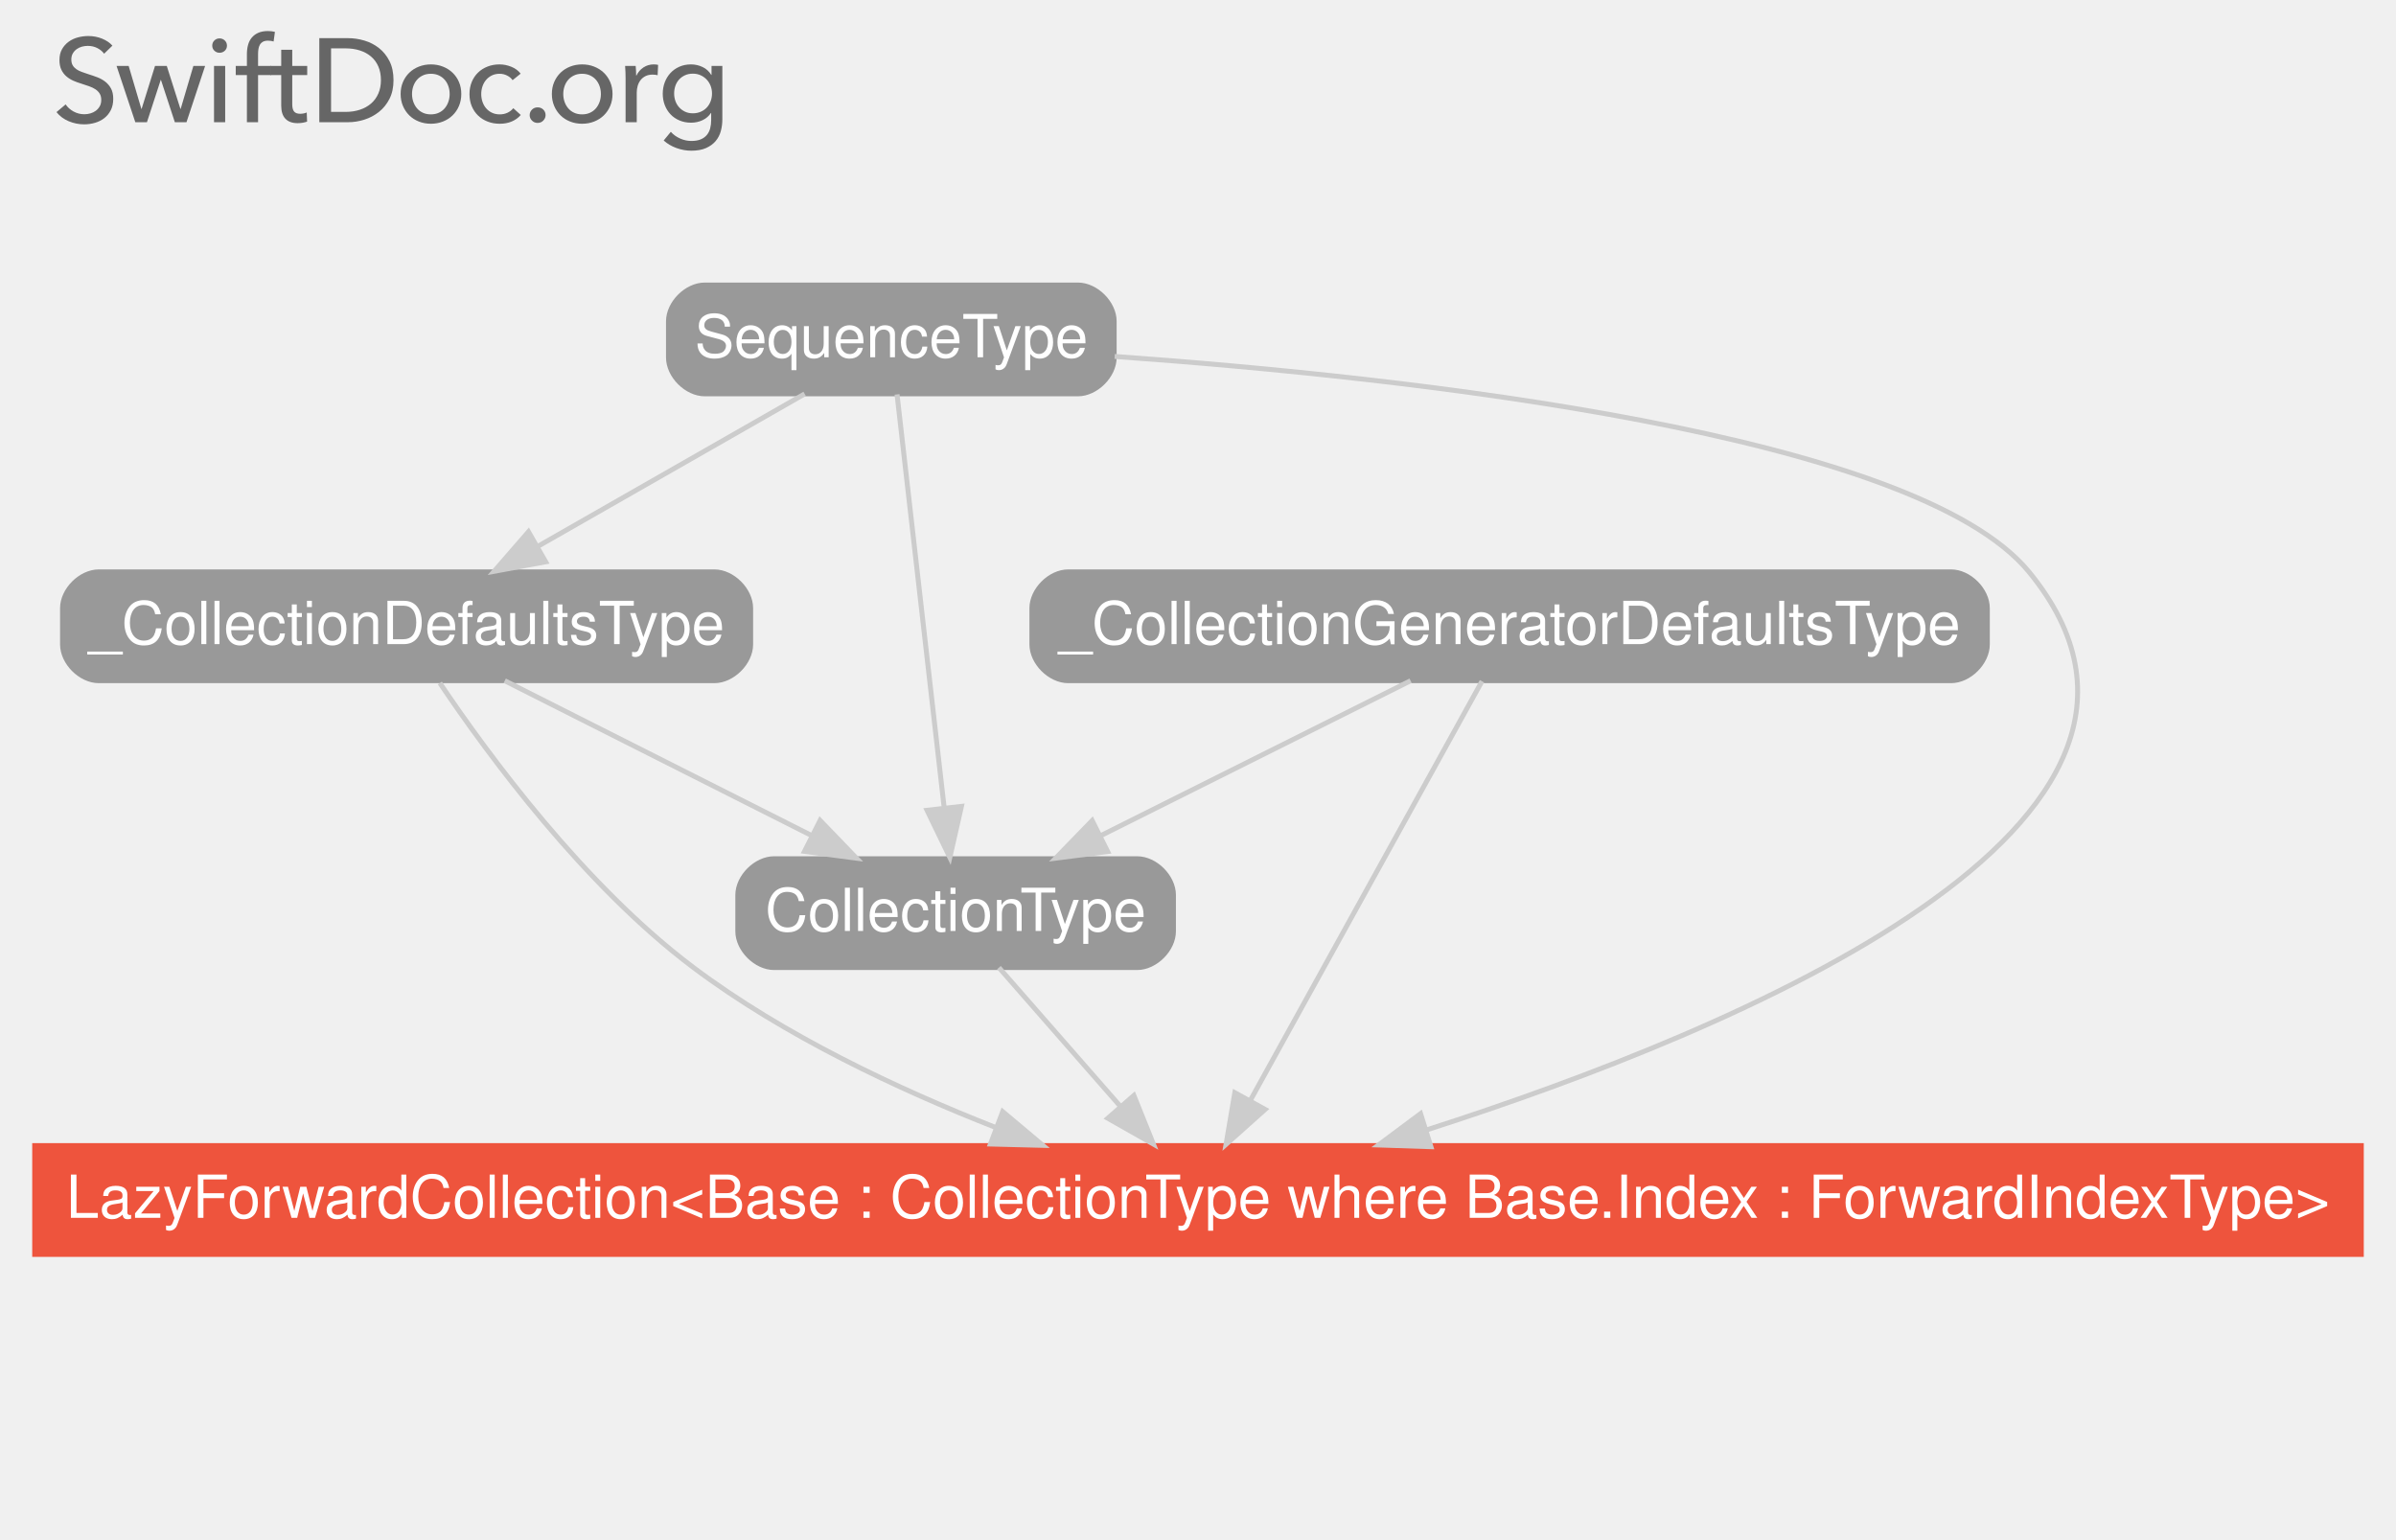
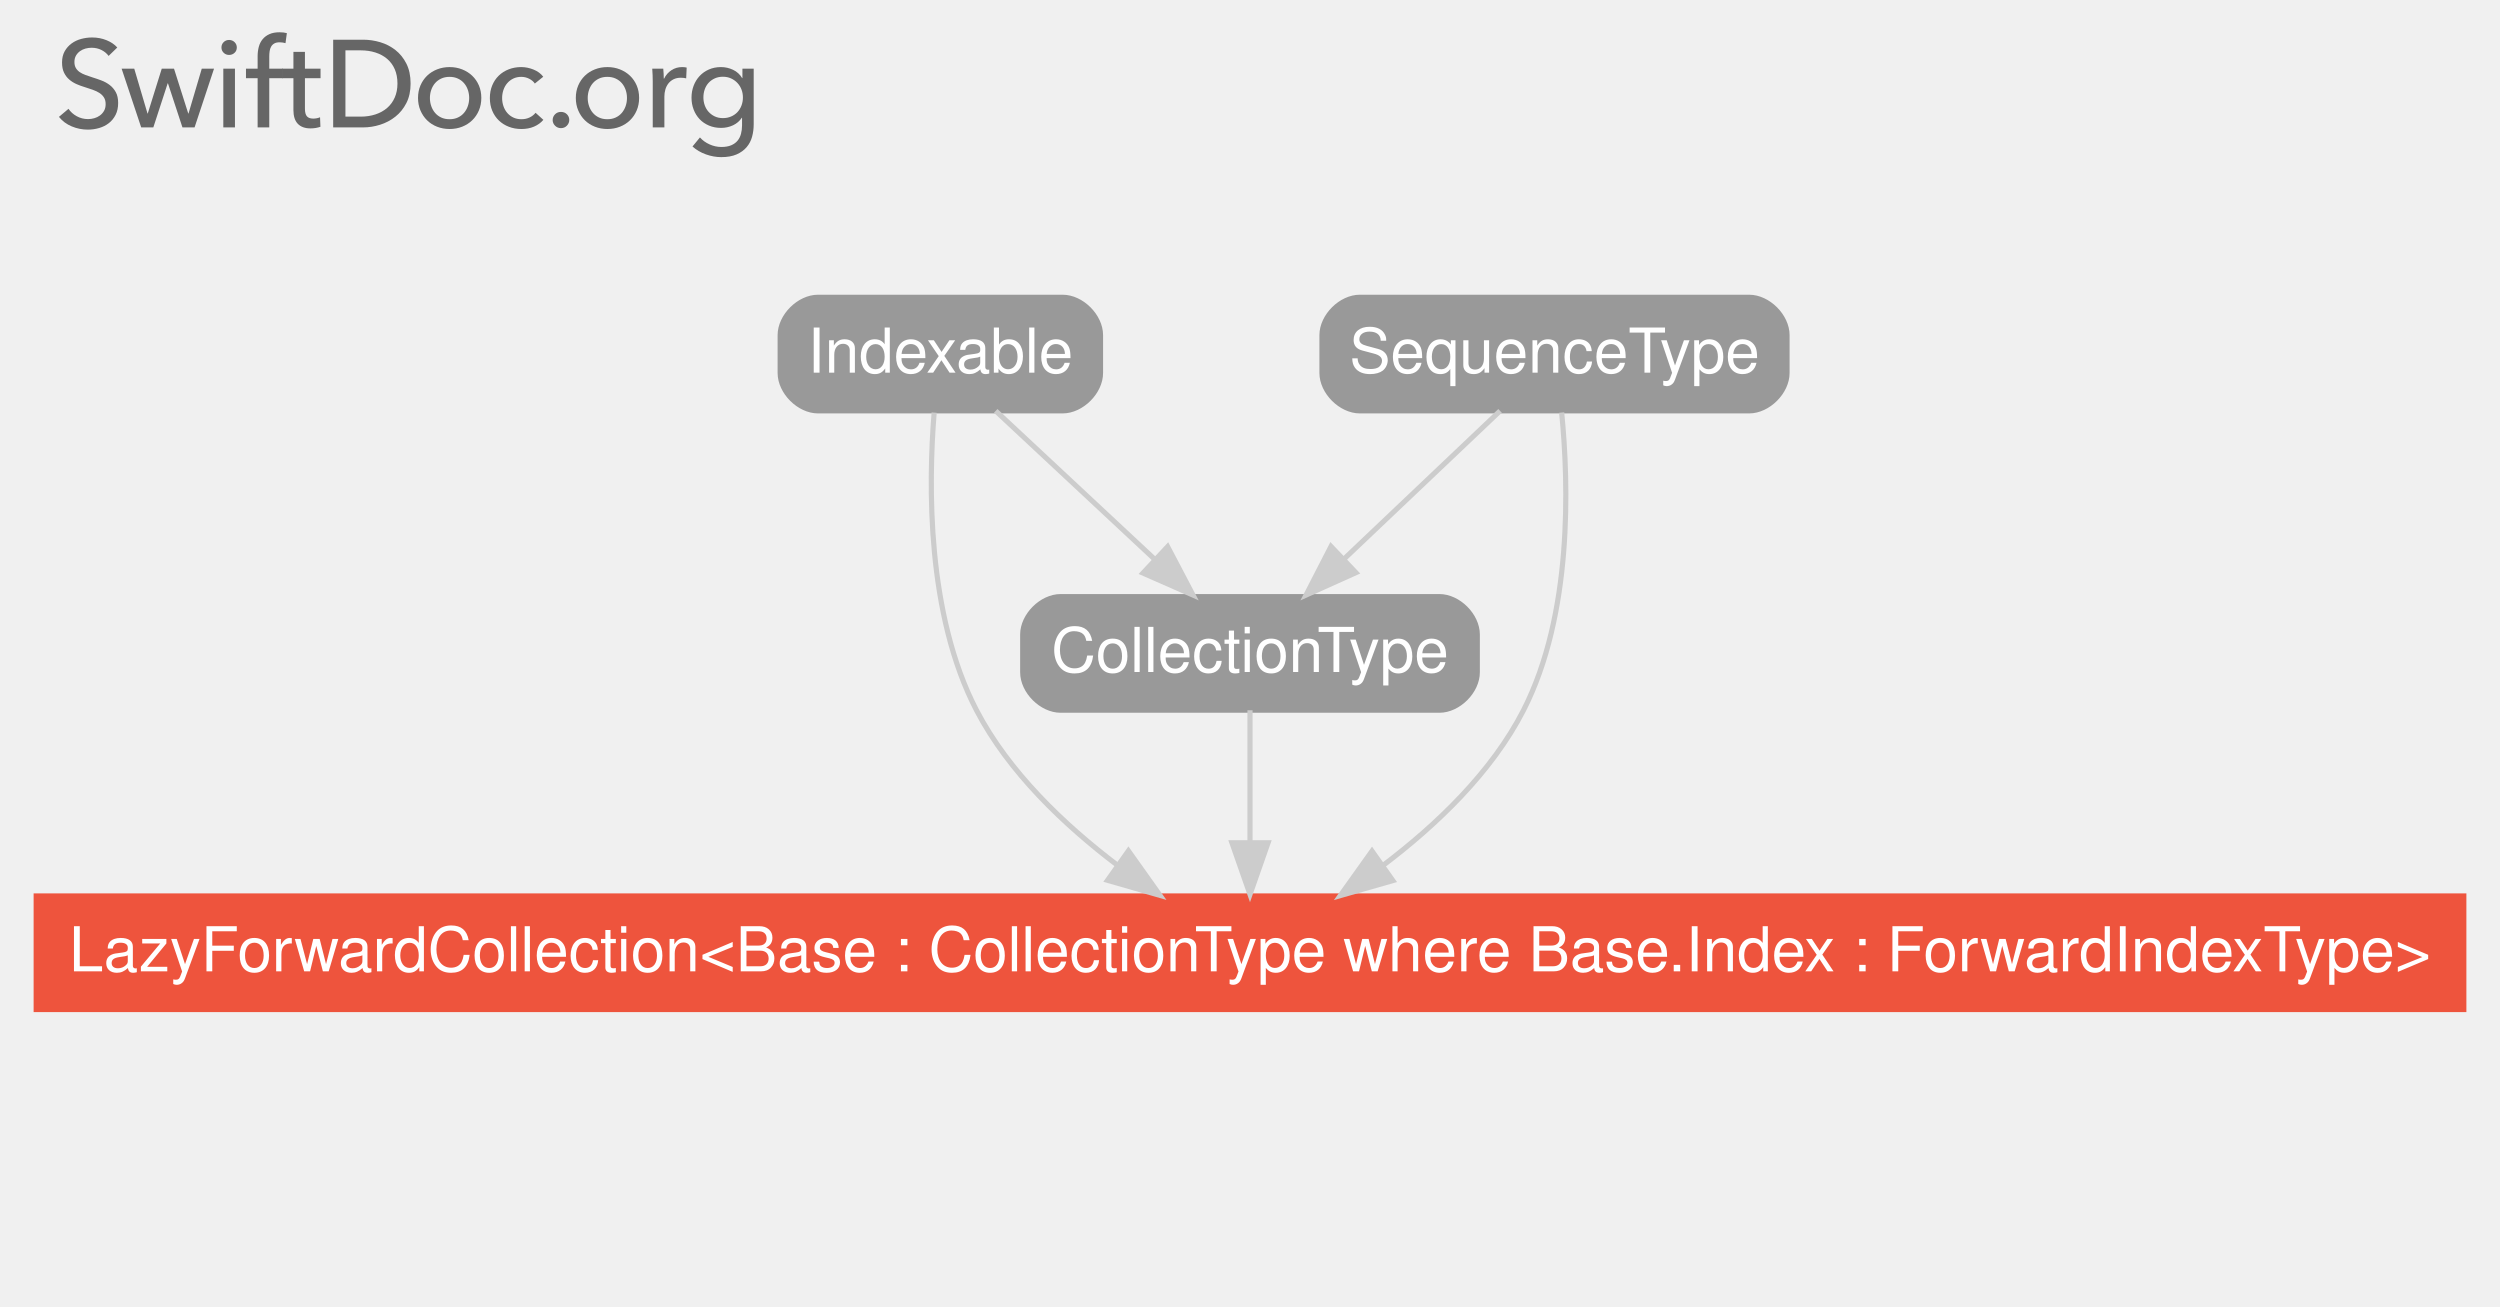
- <svg xmlns="http://www.w3.org/2000/svg" xmlns:xlink="http://www.w3.org/1999/xlink" width="484pt" height="311pt" viewBox="0.00 0.00 484.40 311.20">
-   <g id="graph0" class="graph" transform="scale(1 1) rotate(0) translate(7.2 253.6)">
-     <g transform="translate(0 -253.6)">
+ <svg xmlns="http://www.w3.org/2000/svg" xmlns:xlink="http://www.w3.org/1999/xlink" width="484pt" height="253pt" viewBox="0.00 0.00 484.40 253.20">
+   <g id="graph0" class="graph" transform="scale(1 1) rotate(0) translate(7.2 195.6)">
+     <g transform="translate(0 -195.6)">
      <g>
        <path fill="#666666" d="M13.846,10.832c-0.336-0.464-0.792-0.844-1.368-1.14s-1.224-0.444-1.944-0.444         c-0.384,0-0.772,0.052-1.164,0.156C8.977,9.509,8.622,9.677,8.301,9.908c-0.32,0.232-0.58,0.52-0.78,0.864         c-0.2,0.344-0.3,0.756-0.3,1.236c0,0.464,0.092,0.852,0.276,1.164c0.184,0.312,0.432,0.576,0.744,0.792s0.68,0.4,1.104,0.552         c0.423,0.152,0.876,0.309,1.356,0.468c0.576,0.177,1.16,0.376,1.752,0.601c0.592,0.224,1.128,0.52,1.608,0.888         s0.872,0.828,1.176,1.38s0.456,1.252,0.456,2.101c0,0.88-0.164,1.644-0.492,2.292c-0.328,0.647-0.765,1.184-1.308,1.607         c-0.544,0.424-1.172,0.74-1.884,0.948s-1.444,0.312-2.196,0.312c-1.072,0-2.108-0.208-3.108-0.624         c-1-0.415-1.828-1.031-2.484-1.848l1.848-1.56c0.4,0.592,0.936,1.071,1.608,1.439c0.672,0.368,1.399,0.552,2.184,0.552         c0.4,0,0.8-0.056,1.2-0.168c0.4-0.111,0.764-0.288,1.092-0.527c0.328-0.24,0.596-0.54,0.804-0.9         c0.208-0.36,0.312-0.796,0.312-1.308s-0.108-0.94-0.324-1.284c-0.216-0.344-0.508-0.636-0.876-0.876s-0.796-0.444-1.284-0.612         c-0.488-0.168-1.004-0.34-1.548-0.516c-0.544-0.16-1.08-0.356-1.608-0.588c-0.528-0.232-1-0.528-1.416-0.889         c-0.416-0.359-0.752-0.804-1.008-1.332c-0.256-0.527-0.384-1.184-0.384-1.968c0-0.848,0.172-1.576,0.516-2.184         c0.344-0.608,0.792-1.112,1.344-1.512c0.552-0.4,1.176-0.692,1.872-0.876c0.696-0.184,1.396-0.276,2.1-0.276         c0.992,0,1.92,0.176,2.784,0.528c0.864,0.352,1.56,0.824,2.088,1.416L13.846,10.832z" />
        <path fill="#666666" d="M18.813,13.304l2.568,8.688h0.048l2.712-8.688h2.376l2.76,8.688h0.048l2.568-8.688h2.376L30.501,24.68         h-2.352l-2.808-8.544h-0.048l-2.784,8.544h-2.352l-3.792-11.376H18.813z" />
        <path fill="#666666" d="M38.685,9.2c0,0.416-0.147,0.76-0.44,1.032c-0.294,0.272-0.647,0.408-1.06,0.408s-0.762-0.14-1.047-0.42         c-0.286-0.28-0.429-0.62-0.429-1.02c0-0.416,0.143-0.764,0.429-1.044c0.286-0.28,0.635-0.42,1.047-0.42s0.766,0.14,1.06,0.42         C38.538,8.437,38.685,8.784,38.685,9.2z M38.325,24.68h-2.256V13.304h2.256V24.68z" />
        <path fill="#666666" d="M47.613,15.152h-2.64v9.528h-2.256v-9.528h-2.256v-1.848h2.256v-2.376c0-0.672,0.076-1.292,0.228-1.86         c0.152-0.568,0.4-1.06,0.744-1.476c0.344-0.416,0.784-0.744,1.32-0.984c0.536-0.24,1.188-0.36,1.956-0.36         c0.544,0,1.016,0.056,1.416,0.168l-0.264,1.944c-0.176-0.048-0.352-0.088-0.528-0.12c-0.176-0.032-0.376-0.048-0.6-0.048         c-0.432,0-0.78,0.076-1.044,0.228c-0.264,0.152-0.468,0.356-0.612,0.612s-0.24,0.548-0.288,0.876         c-0.048,0.328-0.072,0.668-0.072,1.02v2.376h2.64V15.152z" />
        <path fill="#666666" d="M54.909,15.152h-3.024v5.91c0,0.687,0.128,1.177,0.384,1.472c0.256,0.295,0.664,0.442,1.224,0.442         c0.208,0,0.432-0.021,0.672-0.065c0.24-0.044,0.456-0.11,0.648-0.198l0.072,1.848c-0.272,0.096-0.572,0.172-0.9,0.229         c-0.328,0.056-0.668,0.084-1.02,0.084c-1.072,0-1.892-0.296-2.46-0.889c-0.568-0.592-0.852-1.479-0.852-2.664v-6.168h-2.184         v-1.848h2.184V10.04h2.232v3.264h3.024V15.152z" />
        <path fill="#666666" d="M57.356,7.688h5.832c1.088,0,2.176,0.16,3.264,0.48c1.088,0.32,2.072,0.824,2.952,1.512         s1.592,1.568,2.136,2.64c0.544,1.072,0.816,2.36,0.816,3.864c0,1.456-0.272,2.716-0.816,3.78s-1.256,1.943-2.136,2.64         s-1.864,1.216-2.952,1.561c-1.088,0.344-2.176,0.516-3.264,0.516h-5.832V7.688z M59.732,22.593h2.976         c1.024,0,1.972-0.145,2.844-0.432c0.872-0.288,1.624-0.704,2.256-1.248c0.632-0.544,1.124-1.216,1.476-2.017         c0.352-0.8,0.528-1.704,0.528-2.712c0-1.056-0.176-1.983-0.528-2.784c-0.353-0.8-0.844-1.468-1.476-2.004         c-0.632-0.536-1.384-0.944-2.256-1.224s-1.82-0.42-2.844-0.42h-2.976V22.593z" />
        <path fill="#666666" d="M86.06,18.969c0,0.88-0.156,1.688-0.468,2.424c-0.312,0.736-0.744,1.372-1.296,1.908         c-0.552,0.536-1.204,0.952-1.956,1.248c-0.752,0.296-1.56,0.443-2.424,0.443c-0.864,0-1.672-0.147-2.424-0.443         c-0.752-0.296-1.4-0.712-1.944-1.248c-0.544-0.536-0.972-1.172-1.284-1.908c-0.312-0.735-0.468-1.544-0.468-2.424         s0.156-1.684,0.468-2.412c0.312-0.728,0.74-1.356,1.284-1.884c0.543-0.528,1.191-0.939,1.944-1.236         c0.752-0.296,1.56-0.444,2.424-0.444c0.864,0,1.672,0.148,2.424,0.444c0.752,0.297,1.404,0.708,1.956,1.236         c0.552,0.527,0.984,1.156,1.296,1.884C85.904,17.285,86.06,18.089,86.06,18.969z M83.708,18.98c0-0.542-0.084-1.061-0.252-1.556         c-0.169-0.494-0.414-0.929-0.734-1.304s-0.718-0.674-1.192-0.897s-1.015-0.335-1.625-0.335c-0.61,0-1.152,0.111-1.625,0.335         c-0.474,0.224-0.871,0.522-1.191,0.897c-0.321,0.375-0.566,0.81-0.734,1.304C76.184,17.92,76.1,18.438,76.1,18.98         c0,0.543,0.084,1.062,0.253,1.556c0.168,0.495,0.413,0.934,0.734,1.316c0.321,0.383,0.718,0.686,1.191,0.909         c0.473,0.224,1.015,0.335,1.625,0.335c0.61,0,1.151-0.111,1.625-0.335s0.871-0.526,1.192-0.909s0.565-0.821,0.734-1.316         C83.624,20.042,83.708,19.523,83.708,18.98z" />
        <path fill="#666666" d="M96.428,16.184c-0.24-0.368-0.6-0.676-1.08-0.924s-0.992-0.372-1.536-0.372         c-0.592,0-1.116,0.112-1.572,0.336c-0.456,0.225-0.844,0.524-1.164,0.9c-0.32,0.376-0.564,0.812-0.732,1.308         s-0.252,1.017-0.252,1.56c0,0.545,0.084,1.064,0.252,1.561s0.412,0.933,0.732,1.308c0.32,0.376,0.712,0.677,1.176,0.9         c0.464,0.225,0.992,0.336,1.584,0.336c0.576,0,1.1-0.111,1.572-0.336c0.472-0.224,0.86-0.528,1.164-0.912l1.512,1.368         c-0.48,0.561-1.08,0.996-1.8,1.308c-0.72,0.312-1.536,0.468-2.448,0.468c-0.88,0-1.692-0.144-2.436-0.432         c-0.744-0.288-1.388-0.691-1.932-1.212c-0.544-0.52-0.972-1.147-1.284-1.884s-0.468-1.561-0.468-2.473         c0-0.896,0.152-1.711,0.456-2.447c0.304-0.736,0.728-1.368,1.272-1.896c0.543-0.527,1.188-0.936,1.932-1.224         c0.744-0.288,1.548-0.433,2.412-0.433c0.8,0,1.596,0.16,2.388,0.48s1.419,0.784,1.884,1.392L96.428,16.184z" />
        <path fill="#666666" d="M103.1,23.24c0,0.417-0.152,0.784-0.456,1.104c-0.304,0.32-0.688,0.479-1.152,0.479         c-0.448,0-0.828-0.155-1.14-0.468c-0.312-0.312-0.468-0.676-0.468-1.092c0-0.432,0.152-0.804,0.456-1.116         c0.304-0.312,0.688-0.468,1.152-0.468c0.464,0,0.848,0.152,1.152,0.456C102.947,22.44,103.1,22.808,103.1,23.24z" />
        <path fill="#666666" d="M116.635,18.969c0,0.88-0.156,1.688-0.468,2.424c-0.312,0.736-0.744,1.372-1.296,1.908         c-0.552,0.536-1.204,0.952-1.956,1.248c-0.752,0.296-1.56,0.443-2.424,0.443c-0.864,0-1.672-0.147-2.424-0.443         c-0.752-0.296-1.4-0.712-1.944-1.248c-0.544-0.536-0.972-1.172-1.284-1.908c-0.312-0.735-0.468-1.544-0.468-2.424         s0.156-1.684,0.468-2.412c0.312-0.728,0.74-1.356,1.284-1.884c0.543-0.528,1.191-0.939,1.944-1.236         c0.752-0.296,1.56-0.444,2.424-0.444c0.864,0,1.672,0.148,2.424,0.444c0.752,0.297,1.404,0.708,1.956,1.236         c0.552,0.527,0.984,1.156,1.296,1.884C116.479,17.285,116.635,18.089,116.635,18.969z M114.283,18.98         c0-0.542-0.084-1.061-0.252-1.556c-0.169-0.494-0.414-0.929-0.734-1.304s-0.718-0.674-1.192-0.897s-1.015-0.335-1.625-0.335         c-0.61,0-1.152,0.111-1.625,0.335c-0.474,0.224-0.871,0.522-1.191,0.897c-0.321,0.375-0.566,0.81-0.734,1.304         c-0.169,0.495-0.253,1.014-0.253,1.556c0,0.543,0.084,1.062,0.253,1.556c0.168,0.495,0.413,0.934,0.734,1.316         c0.321,0.383,0.718,0.686,1.191,0.909c0.473,0.224,1.015,0.335,1.625,0.335c0.61,0,1.151-0.111,1.625-0.335         s0.871-0.526,1.192-0.909s0.565-0.821,0.734-1.316C114.199,20.042,114.283,19.523,114.283,18.98z" />
        <path fill="#666666" d="M119.251,14.577c-0.016-0.48-0.04-0.904-0.072-1.272h2.136c0.032,0.288,0.056,0.62,0.072,0.996         c0.016,0.376,0.024,0.684,0.024,0.924h0.072c0.32-0.672,0.788-1.212,1.404-1.62c0.616-0.408,1.308-0.612,2.076-0.612         c0.352,0,0.648,0.033,0.888,0.097l-0.096,2.088c-0.32-0.08-0.664-0.12-1.032-0.12c-0.544,0-1.016,0.101-1.416,0.3         c-0.4,0.2-0.732,0.468-0.996,0.805c-0.264,0.336-0.46,0.724-0.588,1.163c-0.128,0.44-0.192,0.9-0.192,1.381v5.976h-2.256v-8.928         C119.275,15.449,119.267,15.056,119.251,14.577z" />
        <path fill="#666666" d="M128.419,26.625c0.496,0.56,1.116,1.008,1.86,1.344c0.744,0.336,1.508,0.504,2.292,0.504         c0.752,0,1.384-0.108,1.896-0.324s0.924-0.512,1.236-0.888s0.536-0.82,0.672-1.332c0.136-0.513,0.204-1.064,0.204-1.656v-1.464         h-0.048c-0.416,0.641-0.984,1.128-1.704,1.464c-0.72,0.336-1.488,0.504-2.304,0.504c-0.864,0-1.652-0.151-2.364-0.456         c-0.712-0.304-1.316-0.72-1.812-1.248c-0.496-0.527-0.88-1.147-1.152-1.859s-0.408-1.477-0.408-2.292         c0-0.816,0.136-1.584,0.408-2.305c0.272-0.72,0.656-1.348,1.152-1.884c0.496-0.535,1.096-0.96,1.8-1.271         c0.704-0.312,1.488-0.469,2.352-0.469c0.816,0,1.596,0.177,2.34,0.528c0.744,0.353,1.332,0.888,1.764,1.608h0.048v-1.824h2.184         v10.8c0,0.832-0.104,1.628-0.312,2.388c-0.208,0.76-0.56,1.433-1.056,2.017s-1.144,1.052-1.944,1.404         c-0.8,0.352-1.792,0.527-2.976,0.527c-0.992,0-1.988-0.18-2.988-0.54c-1-0.359-1.86-0.868-2.58-1.523L128.419,26.625z          M129.091,18.873c0,0.527,0.084,1.031,0.253,1.512c0.168,0.479,0.417,0.904,0.746,1.271c0.329,0.369,0.726,0.664,1.192,0.889         c0.465,0.224,0.995,0.336,1.589,0.336c0.577,0,1.107-0.104,1.589-0.312c0.481-0.207,0.891-0.491,1.228-0.852         s0.598-0.784,0.782-1.272c0.185-0.487,0.277-1.012,0.277-1.571c0-0.544-0.093-1.057-0.277-1.536         c-0.185-0.48-0.449-0.904-0.794-1.272c-0.345-0.367-0.755-0.66-1.228-0.876c-0.474-0.216-1-0.324-1.577-0.324         c-0.594,0-1.124,0.108-1.589,0.324c-0.466,0.216-0.863,0.504-1.192,0.864s-0.578,0.784-0.746,1.271         C129.175,17.812,129.091,18.329,129.091,18.873z" />
      </g>
      <g>
        <a xlink:href="/" pointer-events="all" target="_top">
          <polygon fill="none" points="0,0 145,0 145,35 0,35 0,0" />
        </a>
      </g>
    </g>
    <g id="node1" class="node">
      <g id="a_node1">
        <a xlink:href="/swift-2/protocol/CollectionType/" target="_top">
-           <path fill="#999999" stroke="#999999" d="M222.704,-80C222.704,-80 149.296,-80 149.296,-80 145.63,-80 141.963,-76.333 141.963,-72.667 141.963,-72.667 141.963,-65.333 141.963,-65.333 141.963,-61.667 145.63,-58 149.296,-58 149.296,-58 222.704,-58 222.704,-58 226.37,-58 230.037,-61.667 230.037,-65.333 230.037,-65.333 230.037,-72.667 230.037,-72.667 230.037,-76.333 226.37,-80 222.704,-80" />
-           <text text-anchor="middle" x="186" y="-65.4" font-family="Helvetica,sans-Serif" font-size="12.00" fill="white">CollectionType</text>
+           <path fill="#999999" stroke="#999999" d="M271.704,-80C271.704,-80 198.296,-80 198.296,-80 194.63,-80 190.963,-76.333 190.963,-72.667 190.963,-72.667 190.963,-65.333 190.963,-65.333 190.963,-61.667 194.63,-58 198.296,-58 198.296,-58 271.704,-58 271.704,-58 275.37,-58 279.037,-61.667 279.037,-65.333 279.037,-65.333 279.037,-72.667 279.037,-72.667 279.037,-76.333 275.37,-80 271.704,-80" />
+           <text text-anchor="middle" x="235" y="-65.4" font-family="Helvetica,sans-Serif" font-size="12.00" fill="white">CollectionType</text>
        </a>
      </g>
    </g>
-     <g id="node2" class="node">
-       <g id="a_node2">
+     <g id="node3" class="node">
+       <g id="a_node3">
        <a xlink:href="/swift-2/type/LazyForwardCollection/" target="_top">
          <polygon fill="#ee543d" stroke="#ee543d" points="470.187,-22 -0.187,-22 -0.187,-0 470.187,-0 470.187,-22" />
          <text text-anchor="middle" x="235" y="-7.4" font-family="Helvetica,sans-Serif" font-size="12.00" fill="white">LazyForwardCollection&lt;Base : CollectionType where Base.Index : ForwardIndexType&gt;</text>
        </a>
      </g>
    </g>
    <g id="edge1" class="edge">
-       <path fill="none" stroke="#cccccc" d="M194.76,-57.988C201.573,-50.202 211.203,-39.197 219.333,-29.905" />
-       <polygon fill="#cccccc" stroke="#cccccc" points="222.033,-32.134 225.984,-22.304 216.765,-27.525 222.033,-32.134" />
+       <path fill="none" stroke="#cccccc" d="M235,-57.988C235,-50.91 235,-41.171 235,-32.478" />
+       <polygon fill="#cccccc" stroke="#cccccc" points="238.5,-32.304 235,-22.304 231.5,-32.304 238.5,-32.304" />
    </g>
-     <g id="node3" class="node">
-       <g id="a_node3">
+     <g id="node2" class="node">
+       <g id="a_node2">
+         <a xlink:href="/swift-2/protocol/Indexable/" target="_top">
+           <path fill="#999999" stroke="#999999" d="M198.699,-138C198.699,-138 151.301,-138 151.301,-138 147.634,-138 143.968,-134.333 143.968,-130.667 143.968,-130.667 143.968,-123.333 143.968,-123.333 143.968,-119.667 147.634,-116 151.301,-116 151.301,-116 198.699,-116 198.699,-116 202.366,-116 206.032,-119.667 206.032,-123.333 206.032,-123.333 206.032,-130.667 206.032,-130.667 206.032,-134.333 202.366,-138 198.699,-138" />
+           <text text-anchor="middle" x="175" y="-123.4" font-family="Helvetica,sans-Serif" font-size="12.00" fill="white">Indexable</text>
+         </a>
+       </g>
+     </g>
+     <g id="edge4" class="edge">
+       <path fill="none" stroke="#cccccc" d="M185.727,-115.988C194.238,-108.045 206.338,-96.751 216.417,-87.344" />
+       <polygon fill="#cccccc" stroke="#cccccc" points="219.038,-89.686 223.96,-80.304 214.261,-84.568 219.038,-89.686" />
+     </g>
+     <g id="edge2" class="edge">
+       <path fill="none" stroke="#cccccc" d="M173.802,-115.658C172.671,-101.724 172.368,-76.534 182,-58 188.233,-46.007 199.017,-35.77 209.237,-28.019" />
+       <polygon fill="#cccccc" stroke="#cccccc" points="211.441,-30.746 217.577,-22.109 207.394,-25.035 211.441,-30.746" />
+     </g>
+     <g id="node4" class="node">
+       <g id="a_node4">
        <a xlink:href="/swift-2/protocol/SequenceType/" target="_top">
-           <path fill="#999999" stroke="#999999" d="M210.718,-196C210.718,-196 135.282,-196 135.282,-196 131.615,-196 127.949,-192.333 127.949,-188.667 127.949,-188.667 127.949,-181.333 127.949,-181.333 127.949,-177.667 131.615,-174 135.282,-174 135.282,-174 210.718,-174 210.718,-174 214.385,-174 218.051,-177.667 218.051,-181.333 218.051,-181.333 218.051,-188.667 218.051,-188.667 218.051,-192.333 214.385,-196 210.718,-196" />
-           <text text-anchor="middle" x="173" y="-181.4" font-family="Helvetica,sans-Serif" font-size="12.00" fill="white">SequenceType</text>
+           <path fill="#999999" stroke="#999999" d="M331.718,-138C331.718,-138 256.282,-138 256.282,-138 252.615,-138 248.949,-134.333 248.949,-130.667 248.949,-130.667 248.949,-123.333 248.949,-123.333 248.949,-119.667 252.615,-116 256.282,-116 256.282,-116 331.718,-116 331.718,-116 335.385,-116 339.051,-119.667 339.051,-123.333 339.051,-123.333 339.051,-130.667 339.051,-130.667 339.051,-134.333 335.385,-138 331.718,-138" />
+           <text text-anchor="middle" x="294" y="-123.4" font-family="Helvetica,sans-Serif" font-size="12.00" fill="white">SequenceType</text>
        </a>
      </g>
    </g>
    <g id="edge5" class="edge">
-       <path fill="none" stroke="#cccccc" d="M174.154,-173.883C176.288,-155.17 180.888,-114.827 183.687,-90.287" />
-       <polygon fill="#cccccc" stroke="#cccccc" points="187.175,-90.59 184.83,-80.258 180.22,-89.797 187.175,-90.59" />
-     </g>
-     <g id="edge2" class="edge">
-       <path fill="none" stroke="#cccccc" d="M218.153,-181.561C278.376,-177.255 380.088,-165.949 403,-138 444.687,-87.15 344.256,-45.412 281.26,-25.184" />
-       <polygon fill="#cccccc" stroke="#cccccc" points="282.088,-21.776 271.499,-22.124 279.994,-28.455 282.088,-21.776" />
-     </g>
-     <g id="node4" class="node">
-       <g id="a_node4">
-         <a xlink:href="/swift-2/protocol/_CollectionDefaultsType/" target="_top">
-           <path fill="#999999" stroke="#999999" d="M137.224,-138C137.224,-138 12.776,-138 12.776,-138 9.109,-138 5.443,-134.333 5.443,-130.667 5.443,-130.667 5.443,-123.333 5.443,-123.333 5.443,-119.667 9.109,-116 12.776,-116 12.776,-116 137.224,-116 137.224,-116 140.891,-116 144.557,-119.667 144.557,-123.333 144.557,-123.333 144.557,-130.667 144.557,-130.667 144.557,-134.333 140.891,-138 137.224,-138" />
-           <text text-anchor="middle" x="75" y="-123.4" font-family="Helvetica,sans-Serif" font-size="12.00" fill="white">_CollectionDefaultsType</text>
-         </a>
-       </g>
-     </g>
-     <g id="edge8" class="edge">
-       <path fill="none" stroke="#cccccc" d="M155.48,-173.988C140.522,-165.441 118.777,-153.015 101.66,-143.234" />
-       <polygon fill="#cccccc" stroke="#cccccc" points="103.118,-140.036 92.699,-138.114 99.645,-146.114 103.118,-140.036" />
-     </g>
-     <g id="edge6" class="edge">
-       <path fill="none" stroke="#cccccc" d="M94.845,-115.988C112.1,-107.283 137.331,-94.554 156.875,-84.694" />
-       <polygon fill="#cccccc" stroke="#cccccc" points="158.601,-87.743 165.953,-80.114 155.448,-81.493 158.601,-87.743" />
+       <path fill="none" stroke="#cccccc" d="M283.452,-115.988C275.083,-108.045 263.184,-96.751 253.273,-87.344" />
+       <polygon fill="#cccccc" stroke="#cccccc" points="255.518,-84.65 245.856,-80.304 250.699,-89.727 255.518,-84.65" />
    </g>
    <g id="edge3" class="edge">
-       <path fill="none" stroke="#cccccc" d="M81.721,-115.528C91.501,-100.982 110.915,-74.586 133,-58 151.338,-44.228 174.454,-33.376 194.042,-25.679" />
-       <polygon fill="#cccccc" stroke="#cccccc" points="195.515,-28.864 203.627,-22.049 193.036,-22.317 195.515,-28.864" />
-     </g>
-     <g id="node5" class="node">
-       <g id="a_node5">
-         <a xlink:href="/swift-2/protocol/_CollectionGeneratorDefaultsType/" target="_top">
-           <path fill="#999999" stroke="#999999" d="M387.246,-138C387.246,-138 208.754,-138 208.754,-138 205.087,-138 201.421,-134.333 201.421,-130.667 201.421,-130.667 201.421,-123.333 201.421,-123.333 201.421,-119.667 205.087,-116 208.754,-116 208.754,-116 387.246,-116 387.246,-116 390.913,-116 394.579,-119.667 394.579,-123.333 394.579,-123.333 394.579,-130.667 394.579,-130.667 394.579,-134.333 390.913,-138 387.246,-138" />
-           <text text-anchor="middle" x="298" y="-123.4" font-family="Helvetica,sans-Serif" font-size="12.00" fill="white">_CollectionGeneratorDefaultsType</text>
-         </a>
-       </g>
-     </g>
-     <g id="edge7" class="edge">
-       <path fill="none" stroke="#cccccc" d="M277.977,-115.988C260.565,-107.283 235.108,-94.554 215.387,-84.694" />
-       <polygon fill="#cccccc" stroke="#cccccc" points="216.737,-81.456 206.228,-80.114 213.607,-87.716 216.737,-81.456" />
-     </g>
-     <g id="edge4" class="edge">
-       <path fill="none" stroke="#cccccc" d="M292.409,-115.883C281.928,-96.917 259.168,-55.732 245.666,-31.3" />
-       <polygon fill="#cccccc" stroke="#cccccc" points="248.569,-29.317 240.669,-22.258 242.442,-32.703 248.569,-29.317" />
+       <path fill="none" stroke="#cccccc" d="M295.387,-115.671C296.763,-101.752 297.484,-76.578 288,-58 281.855,-45.962 271.082,-35.718 260.848,-27.975" />
+       <polygon fill="#cccccc" stroke="#cccccc" points="262.678,-24.983 252.49,-22.075 258.64,-30.701 262.678,-24.983" />
    </g>
  </g>
</svg>
